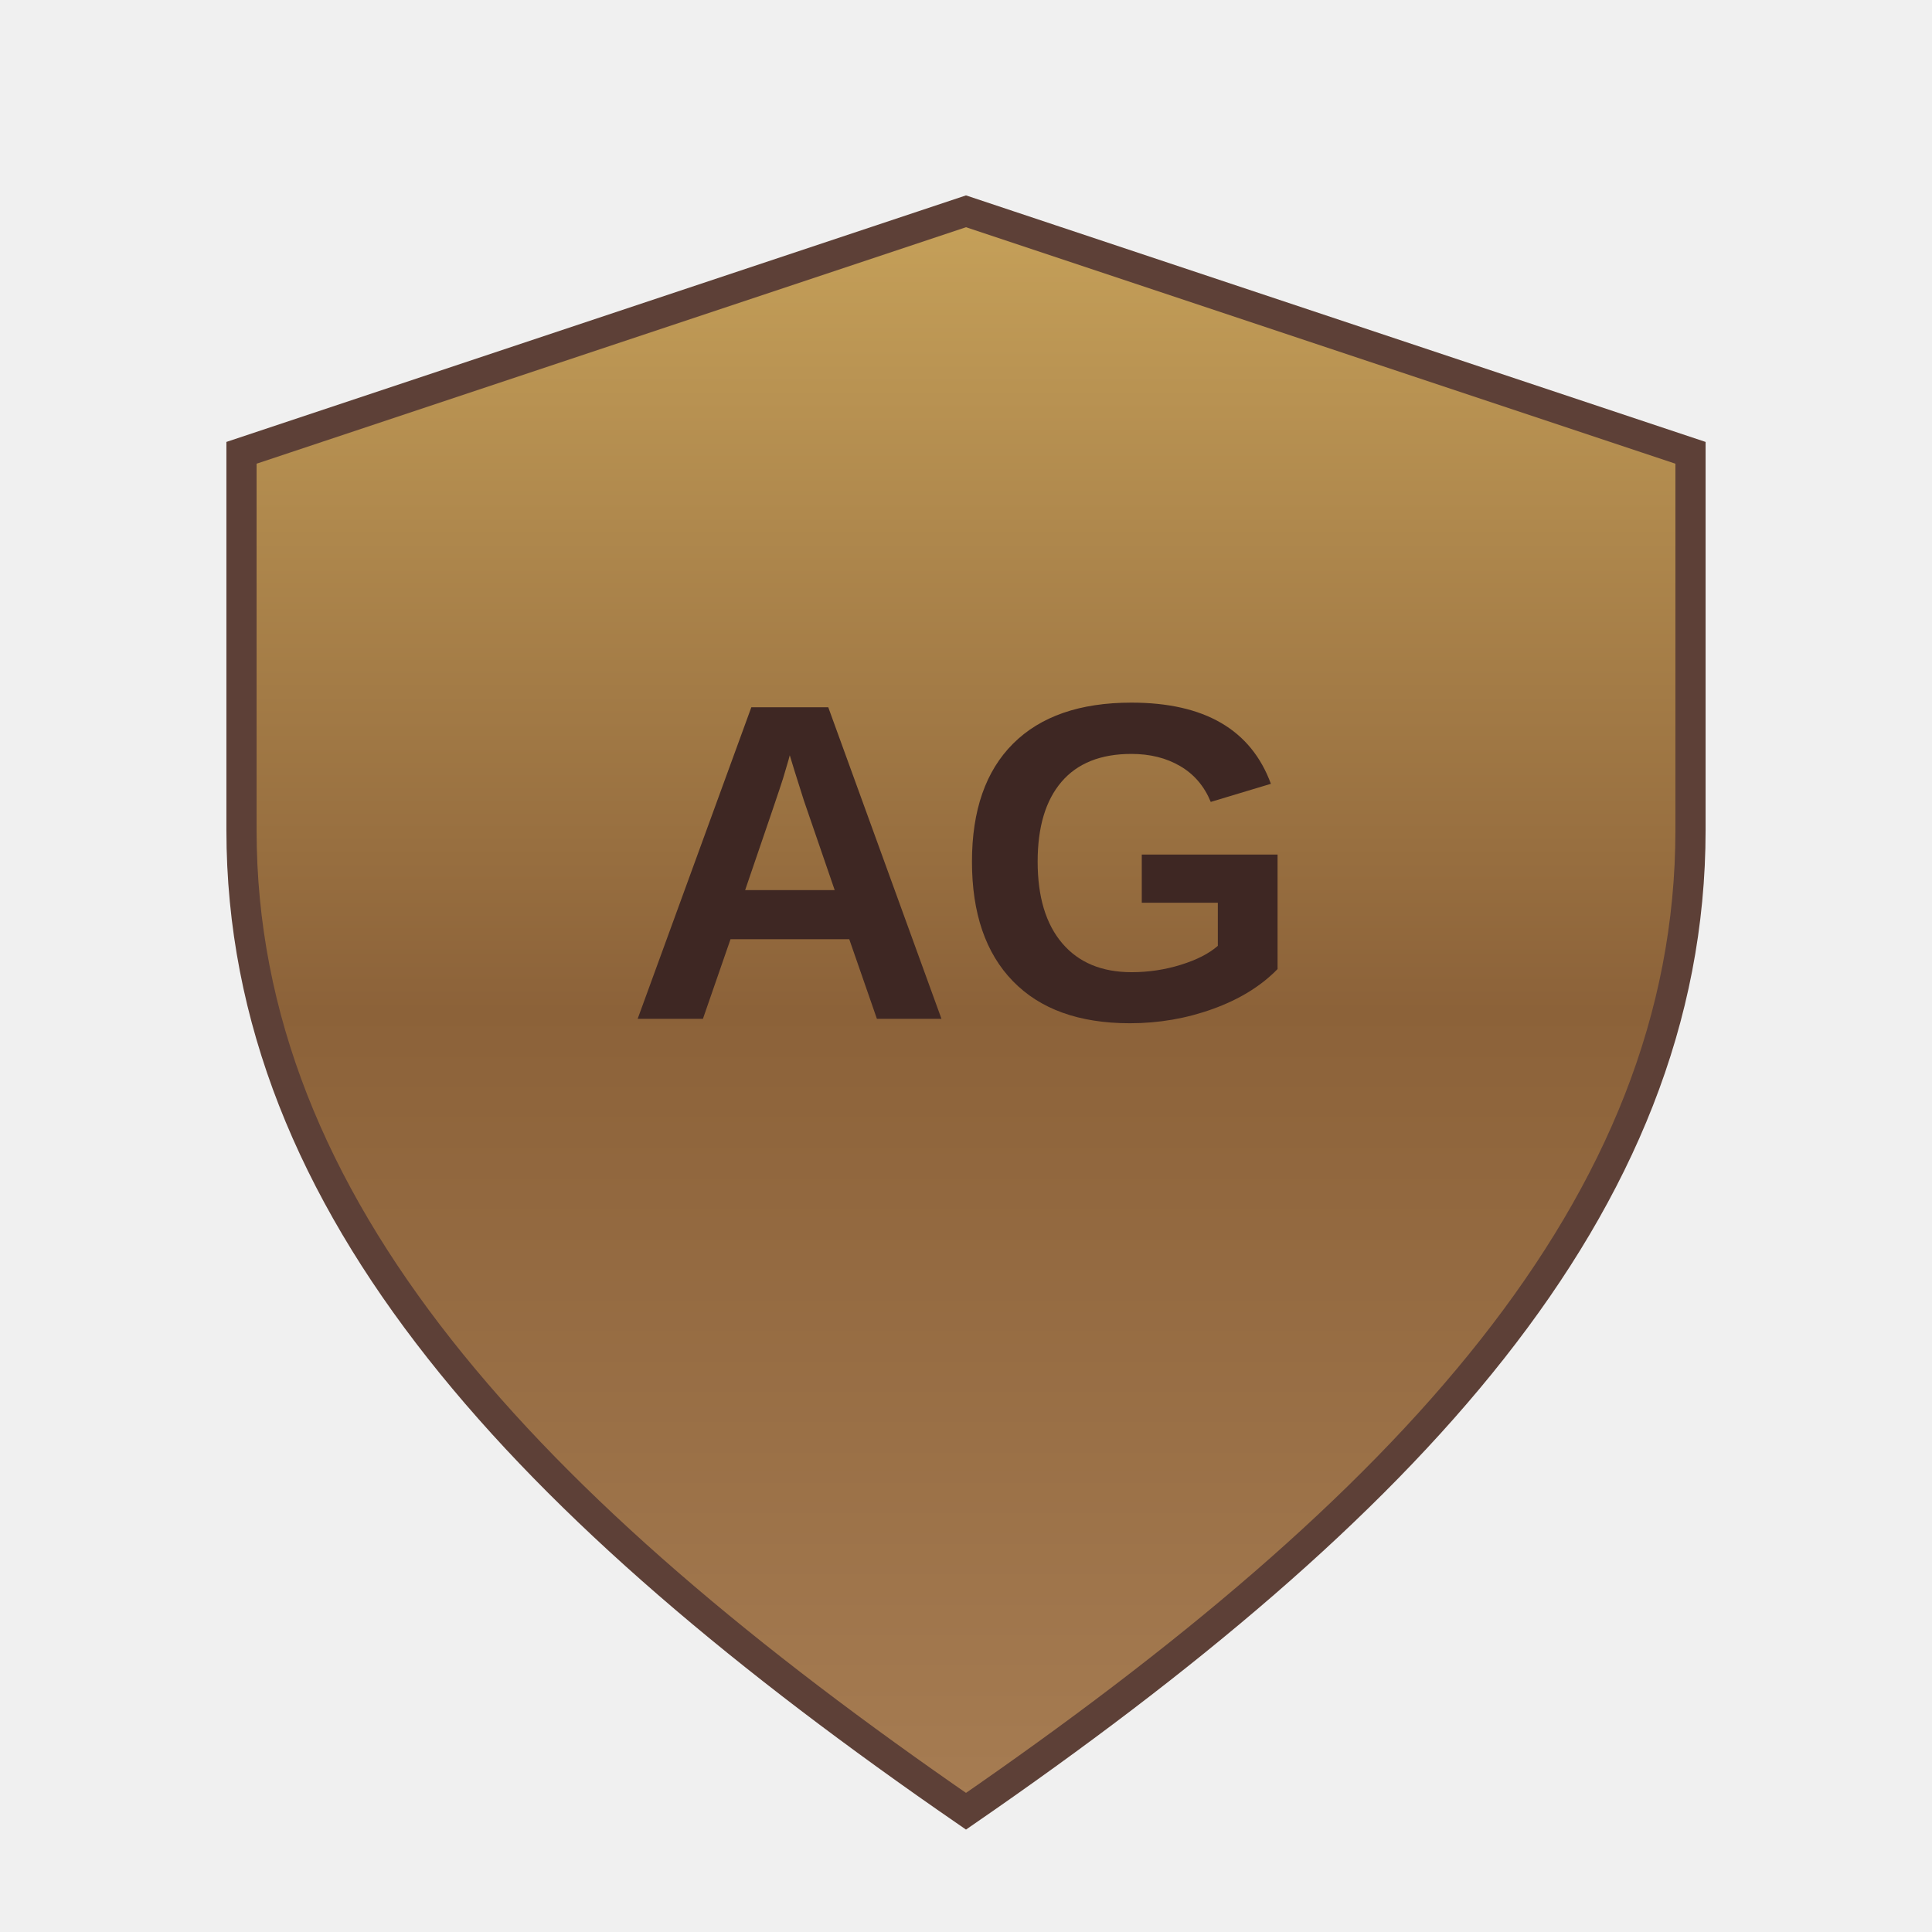
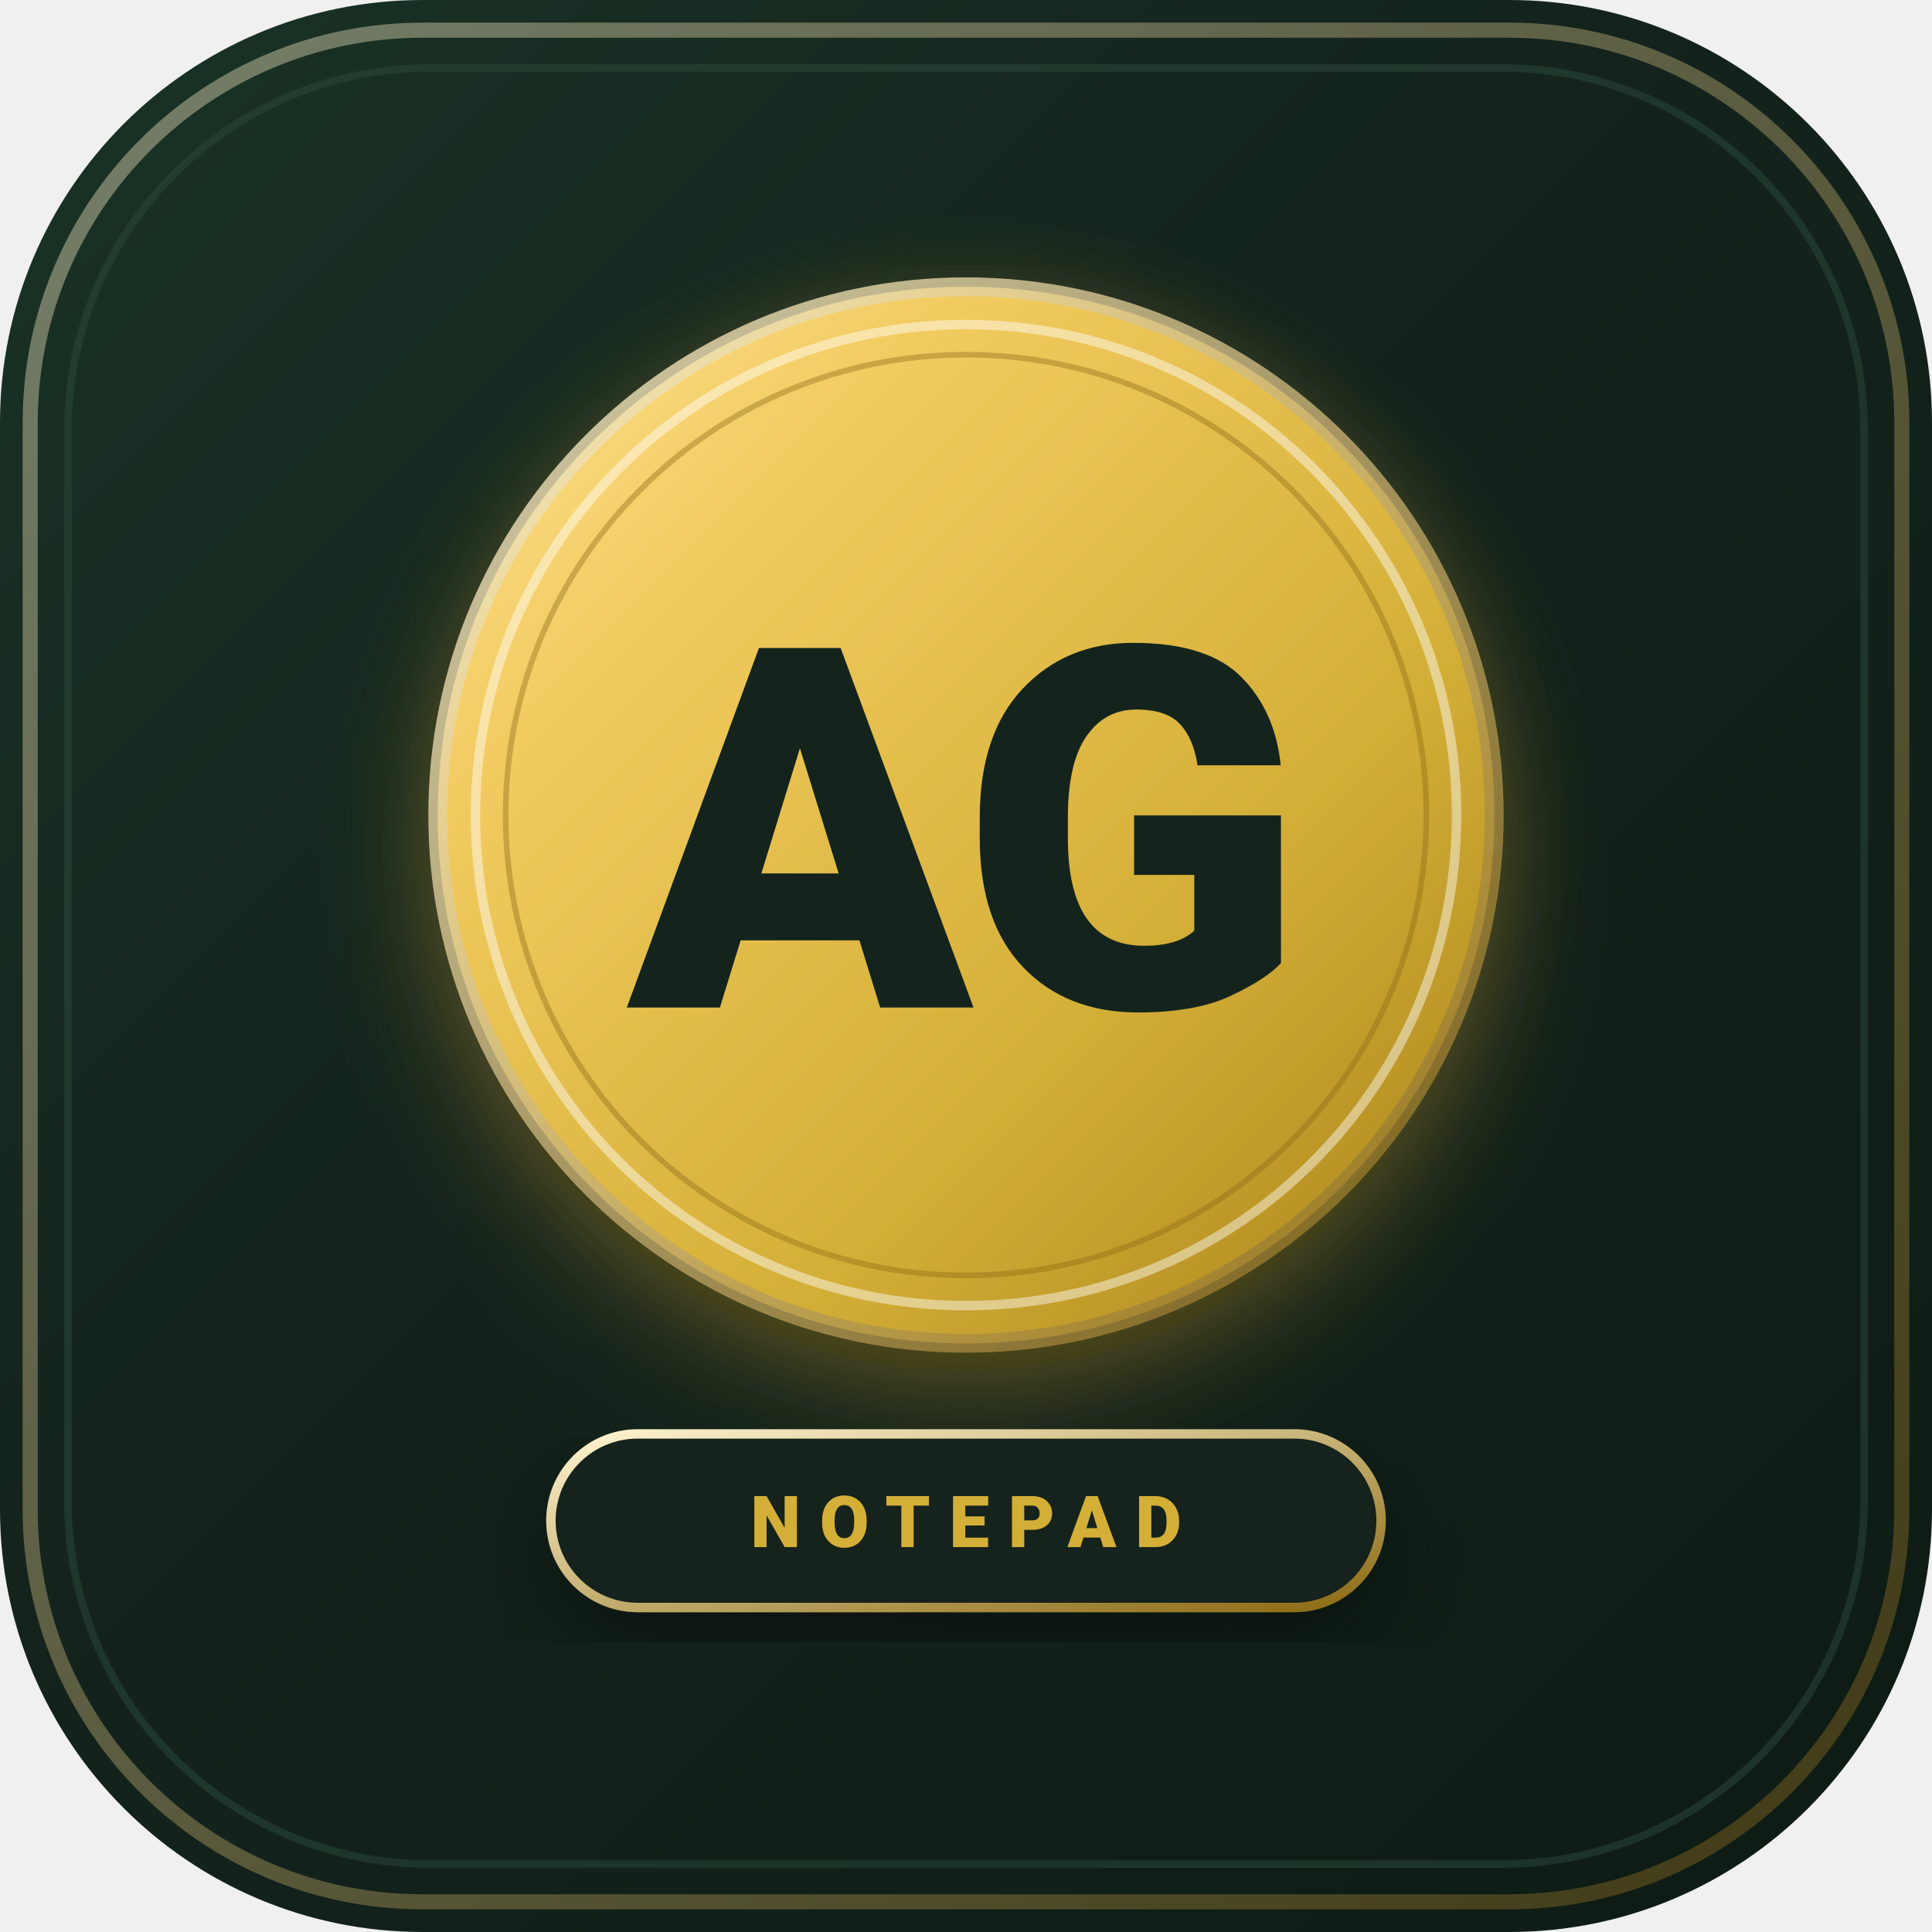
<svg xmlns="http://www.w3.org/2000/svg" viewBox="0 0 512 512" width="512" height="512">
  <defs>
-     <linearGradient id="shieldGradient" x1="0%" y1="0%" x2="0%" y2="100%">
-       <stop offset="0%" stop-color="#C5A059" />
-       <stop offset="50%" stop-color="#8C6239" />
-       <stop offset="100%" stop-color="#A67C52" />
+     <linearGradient id="bg-grad" x1="0%" y1="0%" x2="100%" y2="100%">
+       <stop offset="0%" stop-color="#1A3326" />
+       <stop offset="40%" stop-color="#14241D" />
+       <stop offset="100%" stop-color="#0E1B15" />
    </linearGradient>
+     <linearGradient id="gold-grad" x1="0%" y1="0%" x2="100%" y2="100%">
+       <stop offset="0%" stop-color="#FFE699" />
+       <stop offset="25%" stop-color="#F2CB60" />
+       <stop offset="65%" stop-color="#D4AF37" />
+       <stop offset="100%" stop-color="#A68019" />
+     </linearGradient>
+     <linearGradient id="gold-ring" x1="0%" y1="0%" x2="100%" y2="100%">
+       <stop offset="0%" stop-color="#FFF5D1" />
+       <stop offset="100%" stop-color="#8C6A14" />
+     </linearGradient>
+     <filter id="shadow" x="-20%" y="-20%" width="140%" height="140%">
+       <feDropShadow dx="0" dy="10" stdDeviation="14" flood-color="#000000" flood-opacity="0.45" />
+     </filter>
+     <filter id="badge-glow" x="-25%" y="-25%" width="150%" height="150%">
+       <feDropShadow dx="0" dy="6" stdDeviation="10" flood-color="#D4AF37" flood-opacity="0.3" />
+     </filter>
  </defs>
-   <path d="M256 480C140 400 64 320 64 220V120l192-64 192 64v100c0 100-76 180-192 260z" fill="url(#shieldGradient)" stroke="#5D4037" stroke-width="8" />
-   <text x="256" y="270" font-family="Arial, sans-serif" font-weight="900" font-size="120" fill="#3E2723" text-anchor="middle">AG</text>
+   <rect width="512" height="512" rx="112" fill="url(#bg-grad)" />
+   <rect x="8" y="8" width="496" height="496" rx="104" fill="none" stroke="url(#gold-ring)" stroke-width="4" stroke-opacity="0.4" />
+   <rect x="18" y="18" width="476" height="476" rx="96" fill="none" stroke="#2D4A3D" stroke-width="2" stroke-opacity="0.5" />
+   <g filter="url(#badge-glow)">
+     <circle cx="256" cy="216" r="140" fill="url(#gold-grad)" filter="url(#shadow)" />
+     <circle cx="256" cy="216" r="140" fill="none" stroke="url(#gold-ring)" stroke-width="5" stroke-opacity="0.8" />
+     <circle cx="256" cy="216" r="130" fill="none" stroke="#FFFFFF" stroke-width="2.5" stroke-opacity="0.45" />
+     <circle cx="256" cy="216" r="122" fill="none" stroke="#8C6A14" stroke-width="1.5" stroke-opacity="0.4" />
+   </g>
+   <text x="256" y="267" font-family="-apple-system, BlinkMacSystemFont, 'Segoe UI', Roboto, 'Helvetica Neue', Arial, sans-serif" font-weight="900" font-size="134" fill="#14241D" text-anchor="middle" letter-spacing="-2">AG</text>
+   <g filter="url(#shadow)">
+     <rect x="146" y="380" width="220" height="46" rx="23" fill="#12211A" stroke="url(#gold-ring)" stroke-width="2.5" />
+     <text x="256" y="410" font-family="-apple-system, BlinkMacSystemFont, 'Segoe UI', Roboto, 'Helvetica Neue', Arial, sans-serif" font-weight="800" font-size="19" fill="#D4AF37" text-anchor="middle" letter-spacing="5">NOTEPAD</text>
+   </g>
</svg>
